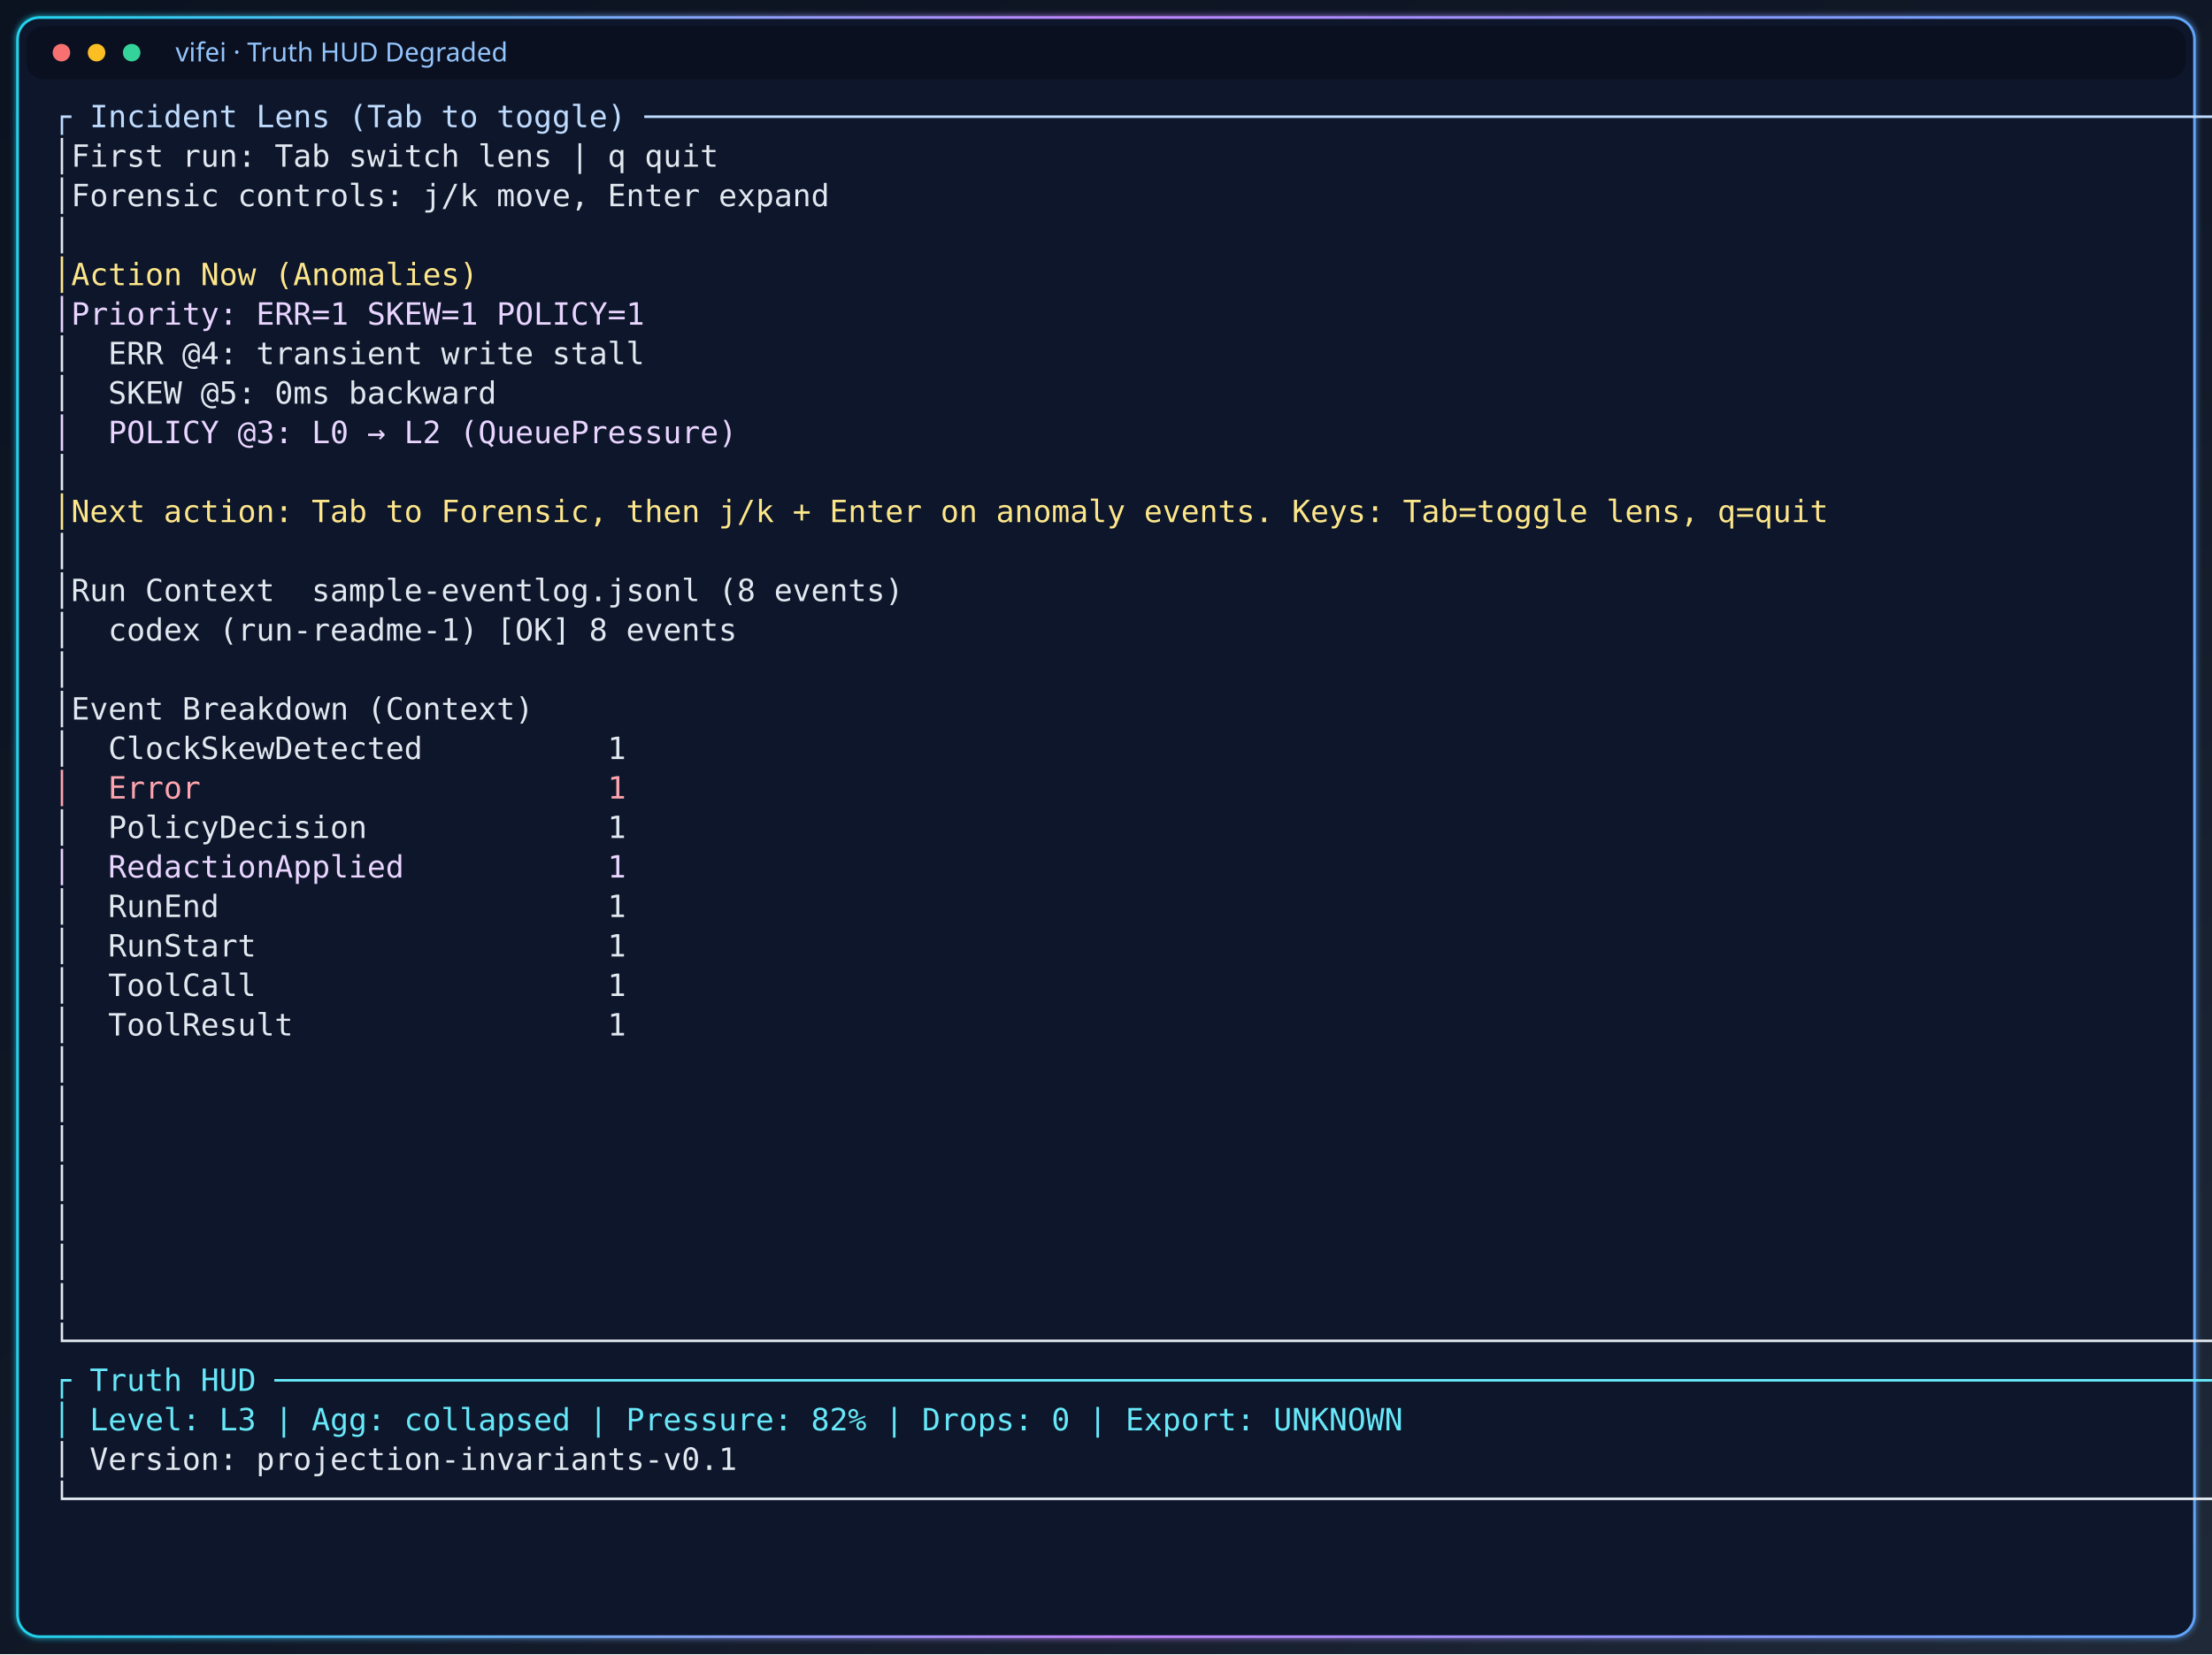
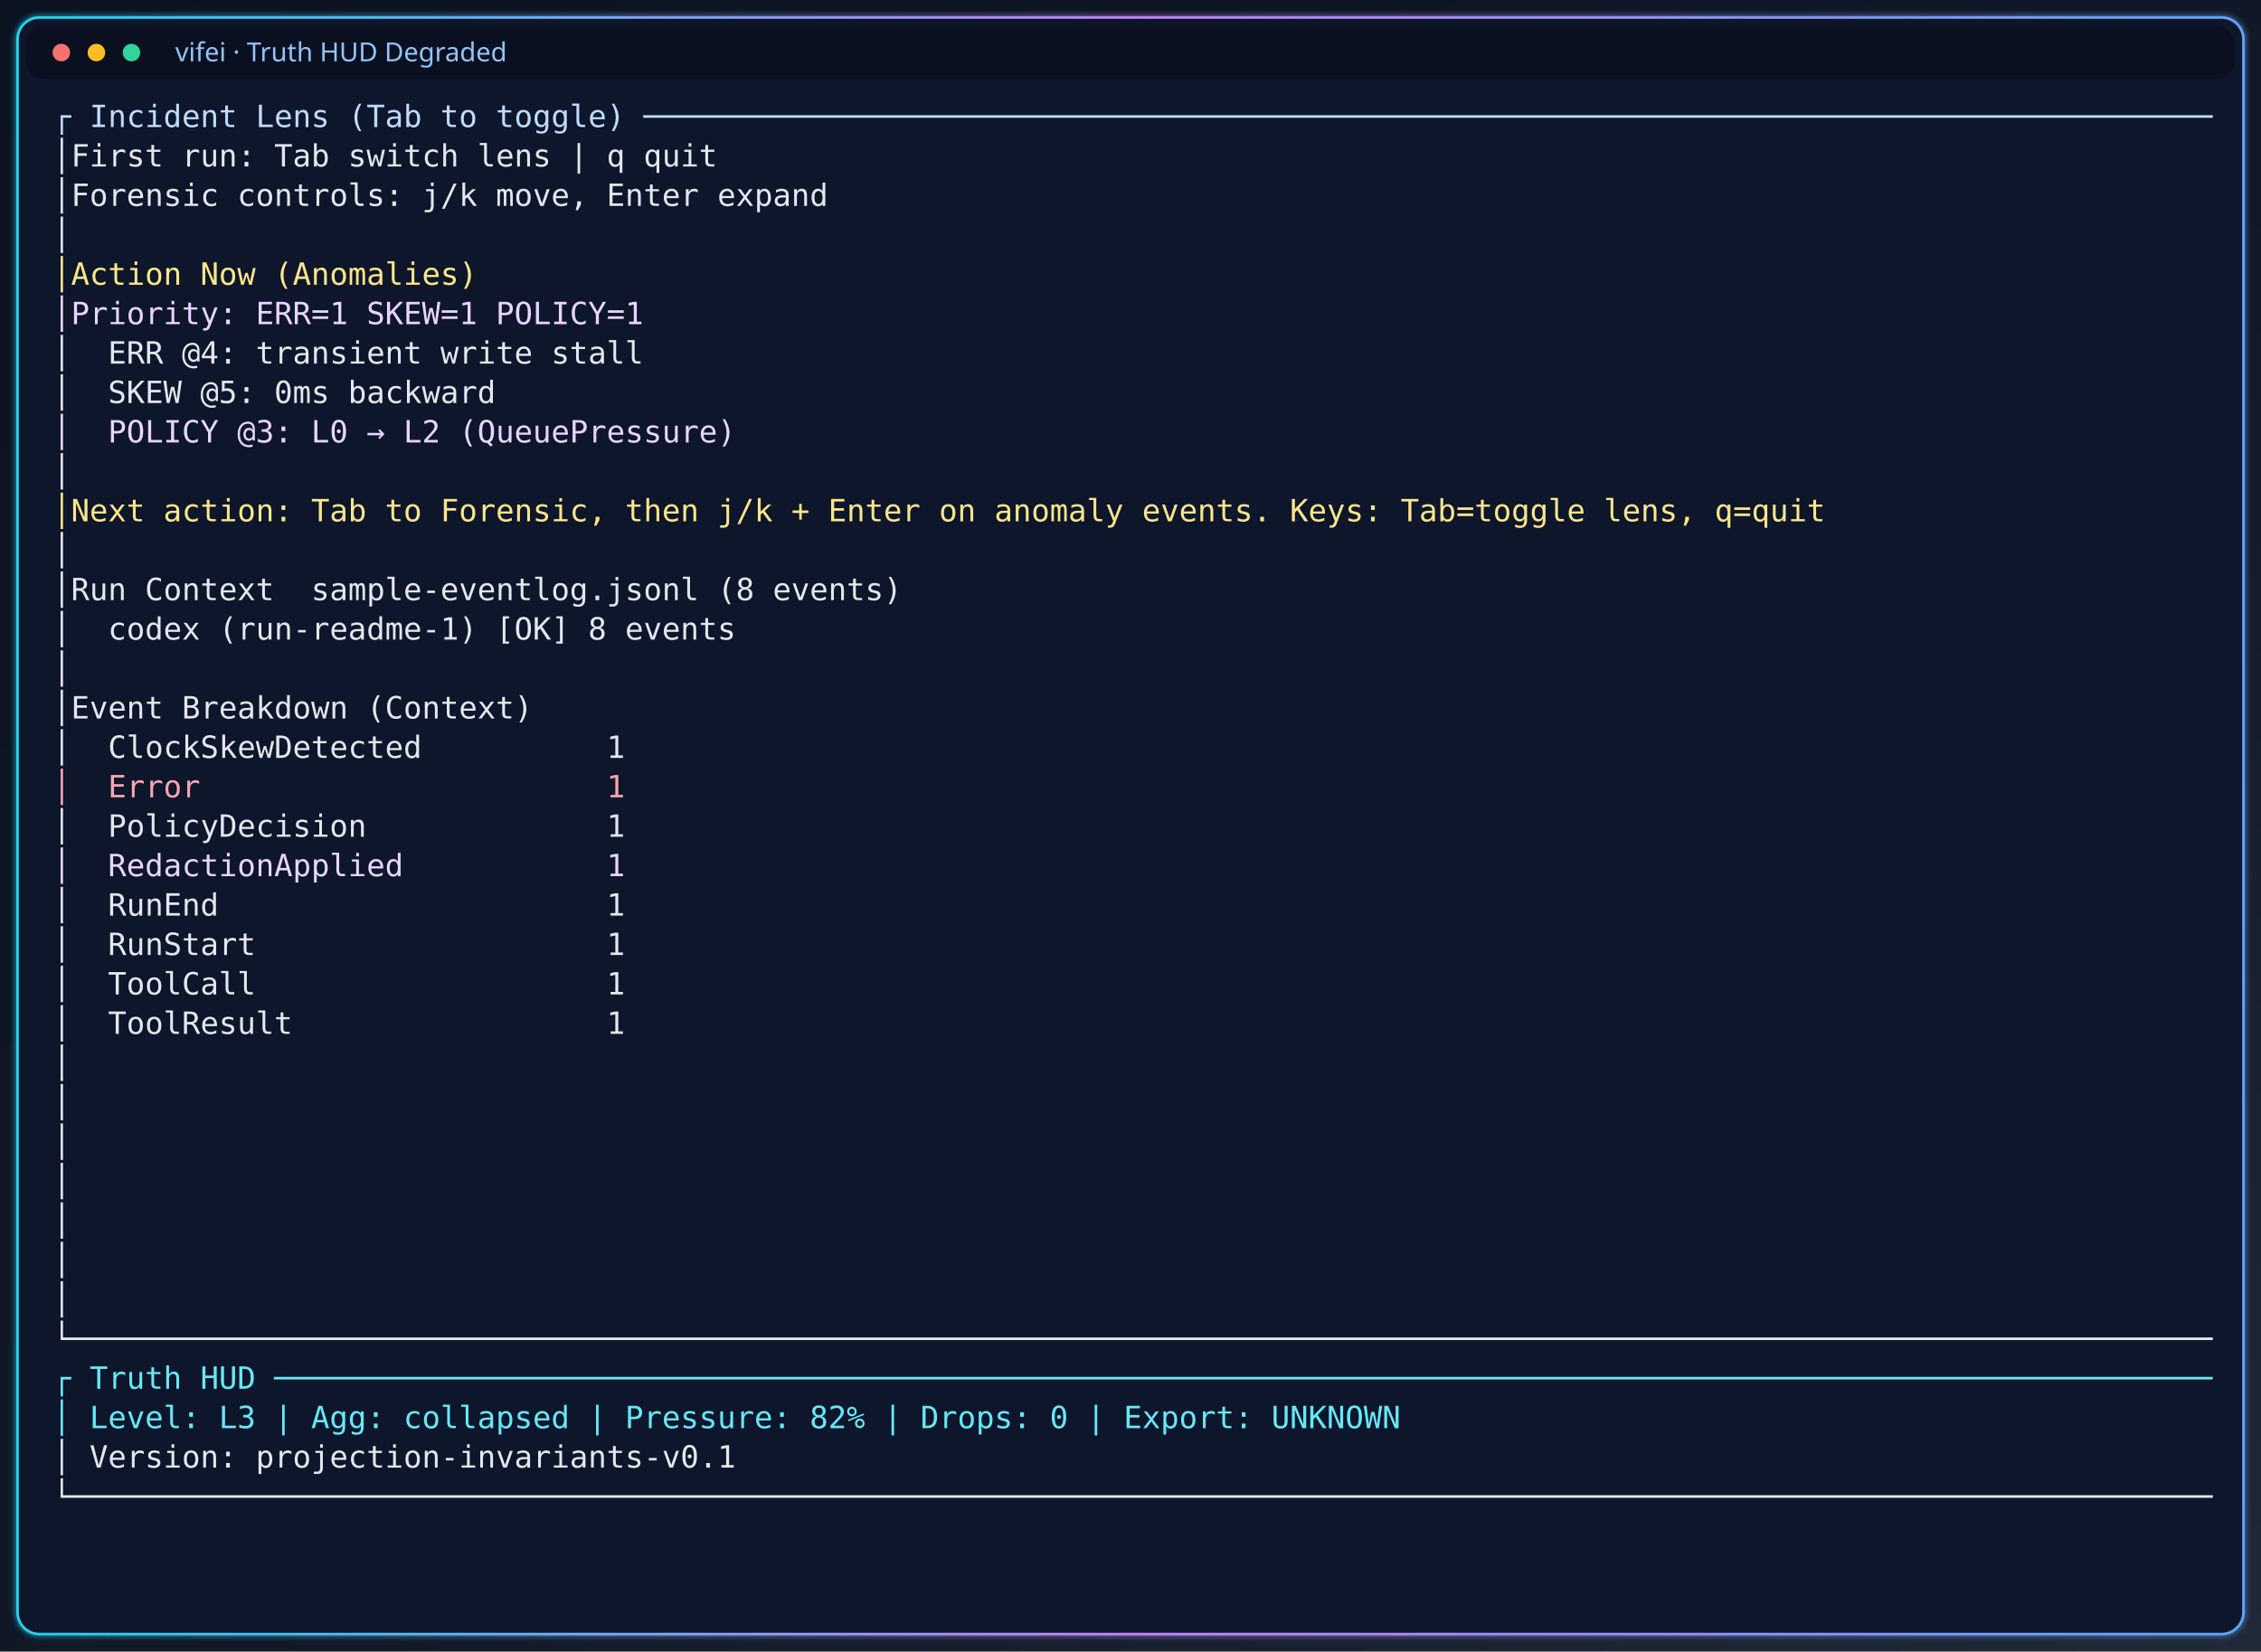
- <svg xmlns="http://www.w3.org/2000/svg" width="1008" height="754" viewBox="0 0 1008 754" role="img" aria-label="Truth HUD Degraded">
+ <svg xmlns="http://www.w3.org/2000/svg" width="1032" height="754" viewBox="0 0 1032 754" role="img" aria-label="Truth HUD Degraded">
  <defs>
    <linearGradient id="bg" x1="0" y1="0" x2="1" y2="1">
      <stop offset="0%" stop-color="#0b1220" />
      <stop offset="55%" stop-color="#111827" />
      <stop offset="100%" stop-color="#1f2937" />
    </linearGradient>
    <linearGradient id="frame" x1="0" y1="0" x2="1" y2="0">
      <stop offset="0%" stop-color="#22d3ee" />
      <stop offset="50%" stop-color="#c084fc" />
      <stop offset="100%" stop-color="#60a5fa" />
    </linearGradient>
    <filter id="glow" x="-50%" y="-50%" width="200%" height="200%">
      <feGaussianBlur stdDeviation="1.6" result="blur" />
      <feMerge>
        <feMergeNode in="blur" />
        <feMergeNode in="SourceGraphic" />
      </feMerge>
    </filter>
+     <clipPath id="terminal-viewport">
+       <rect x="22" y="42" width="988" height="698" rx="3" ry="3" />
+     </clipPath>
  </defs>
-   <rect x="0" y="0" width="1008" height="754" fill="url(#bg)" />
-   <rect x="8" y="8" width="992" height="738" fill="#0f172a" stroke="url(#frame)" filter="url(#glow)" stroke-width="1.2" rx="10" ry="10" />
-   <rect x="12" y="12" width="984" height="24" fill="#0b1020" rx="8" ry="8" />
+   <rect x="0" y="0" width="1032" height="754" fill="url(#bg)" />
+   <rect x="8" y="8" width="1016" height="738" fill="#0f172a" stroke="url(#frame)" filter="url(#glow)" stroke-width="1.2" rx="10" ry="10" />
+   <rect x="12" y="12" width="1008" height="24" fill="#0b1020" rx="8" ry="8" />
  <circle cx="28" cy="24" r="4" fill="#f87171" />
  <circle cx="44" cy="24" r="4" fill="#fbbf24" />
  <circle cx="60" cy="24" r="4" fill="#34d399" />
  <text x="80" y="28" fill="#93c5fd" font-size="12" font-family="ui-sans-serif, system-ui, sans-serif">vifei · Truth HUD Degraded</text>
-   <g font-family="ui-monospace, SFMono-Regular, Menlo, Consolas, monospace" font-size="14">
+   <g clip-path="url(#terminal-viewport)" font-family="ui-monospace, SFMono-Regular, Menlo, Consolas, 'DejaVu Sans Mono', monospace" font-size="14">
    <text x="24" y="58" fill="#bfdbfe" xml:space="preserve">┌ Incident Lens (Tab to toggle) ───────────────────────────────────────────────────────────────────────────────────────┐</text>
    <text x="24" y="76" fill="#e2e8f0" xml:space="preserve">│First run: Tab switch lens | q quit                                                                                   │</text>
    <text x="24" y="94" fill="#e2e8f0" xml:space="preserve">│Forensic controls: j/k move, Enter expand                                                                             │</text>
    <text x="24" y="112" fill="#e2e8f0" xml:space="preserve">│                                                                                                                      │</text>
    <text x="24" y="130" fill="#fde68a" xml:space="preserve">│Action Now (Anomalies)                                                                                                │</text>
    <text x="24" y="148" fill="#e9d5ff" xml:space="preserve">│Priority: ERR=1 SKEW=1 POLICY=1                                                                                       │</text>
    <text x="24" y="166" fill="#e2e8f0" xml:space="preserve">│  ERR @4: transient write stall                                                                                       │</text>
    <text x="24" y="184" fill="#e2e8f0" xml:space="preserve">│  SKEW @5: 0ms backward                                                                                               │</text>
    <text x="24" y="202" fill="#e9d5ff" xml:space="preserve">│  POLICY @3: L0 → L2 (QueuePressure)                                                                                  │</text>
    <text x="24" y="220" fill="#e2e8f0" xml:space="preserve">│                                                                                                                      │</text>
    <text x="24" y="238" fill="#fde68a" xml:space="preserve">│Next action: Tab to Forensic, then j/k + Enter on anomaly events. Keys: Tab=toggle lens, q=quit                       │</text>
    <text x="24" y="256" fill="#e2e8f0" xml:space="preserve">│                                                                                                                      │</text>
    <text x="24" y="274" fill="#e2e8f0" xml:space="preserve">│Run Context  sample-eventlog.jsonl (8 events)                                                                         │</text>
    <text x="24" y="292" fill="#e2e8f0" xml:space="preserve">│  codex (run-readme-1) [OK] 8 events                                                                                  │</text>
    <text x="24" y="310" fill="#e2e8f0" xml:space="preserve">│                                                                                                                      │</text>
    <text x="24" y="328" fill="#e2e8f0" xml:space="preserve">│Event Breakdown (Context)                                                                                             │</text>
    <text x="24" y="346" fill="#e2e8f0" xml:space="preserve">│  ClockSkewDetected          1                                                                                        │</text>
    <text x="24" y="364" fill="#fda4af" xml:space="preserve">│  Error                      1                                                                                        │</text>
    <text x="24" y="382" fill="#e2e8f0" xml:space="preserve">│  PolicyDecision             1                                                                                        │</text>
    <text x="24" y="400" fill="#e9d5ff" xml:space="preserve">│  RedactionApplied           1                                                                                        │</text>
    <text x="24" y="418" fill="#e2e8f0" xml:space="preserve">│  RunEnd                     1                                                                                        │</text>
    <text x="24" y="436" fill="#e2e8f0" xml:space="preserve">│  RunStart                   1                                                                                        │</text>
    <text x="24" y="454" fill="#e2e8f0" xml:space="preserve">│  ToolCall                   1                                                                                        │</text>
    <text x="24" y="472" fill="#e2e8f0" xml:space="preserve">│  ToolResult                 1                                                                                        │</text>
    <text x="24" y="490" fill="#e2e8f0" xml:space="preserve">│                                                                                                                      │</text>
    <text x="24" y="508" fill="#e2e8f0" xml:space="preserve">│                                                                                                                      │</text>
    <text x="24" y="526" fill="#e2e8f0" xml:space="preserve">│                                                                                                                      │</text>
    <text x="24" y="544" fill="#e2e8f0" xml:space="preserve">│                                                                                                                      │</text>
    <text x="24" y="562" fill="#e2e8f0" xml:space="preserve">│                                                                                                                      │</text>
    <text x="24" y="580" fill="#e2e8f0" xml:space="preserve">│                                                                                                                      │</text>
    <text x="24" y="598" fill="#e2e8f0" xml:space="preserve">│                                                                                                                      │</text>
    <text x="24" y="616" fill="#e2e8f0" xml:space="preserve">└──────────────────────────────────────────────────────────────────────────────────────────────────────────────────────┘</text>
    <text x="24" y="634" fill="#67e8f9" xml:space="preserve">┌ Truth HUD ───────────────────────────────────────────────────────────────────────────────────────────────────────────┐</text>
    <text x="24" y="652" fill="#67e8f9" xml:space="preserve">│ Level: L3 | Agg: collapsed | Pressure: 82% | Drops: 0 | Export: UNKNOWN                                              │</text>
    <text x="24" y="670" fill="#e2e8f0" xml:space="preserve">│ Version: projection-invariants-v0.1                                                                                  │</text>
    <text x="24" y="688" fill="#e2e8f0" xml:space="preserve">└──────────────────────────────────────────────────────────────────────────────────────────────────────────────────────┘</text>
  </g>
</svg>
